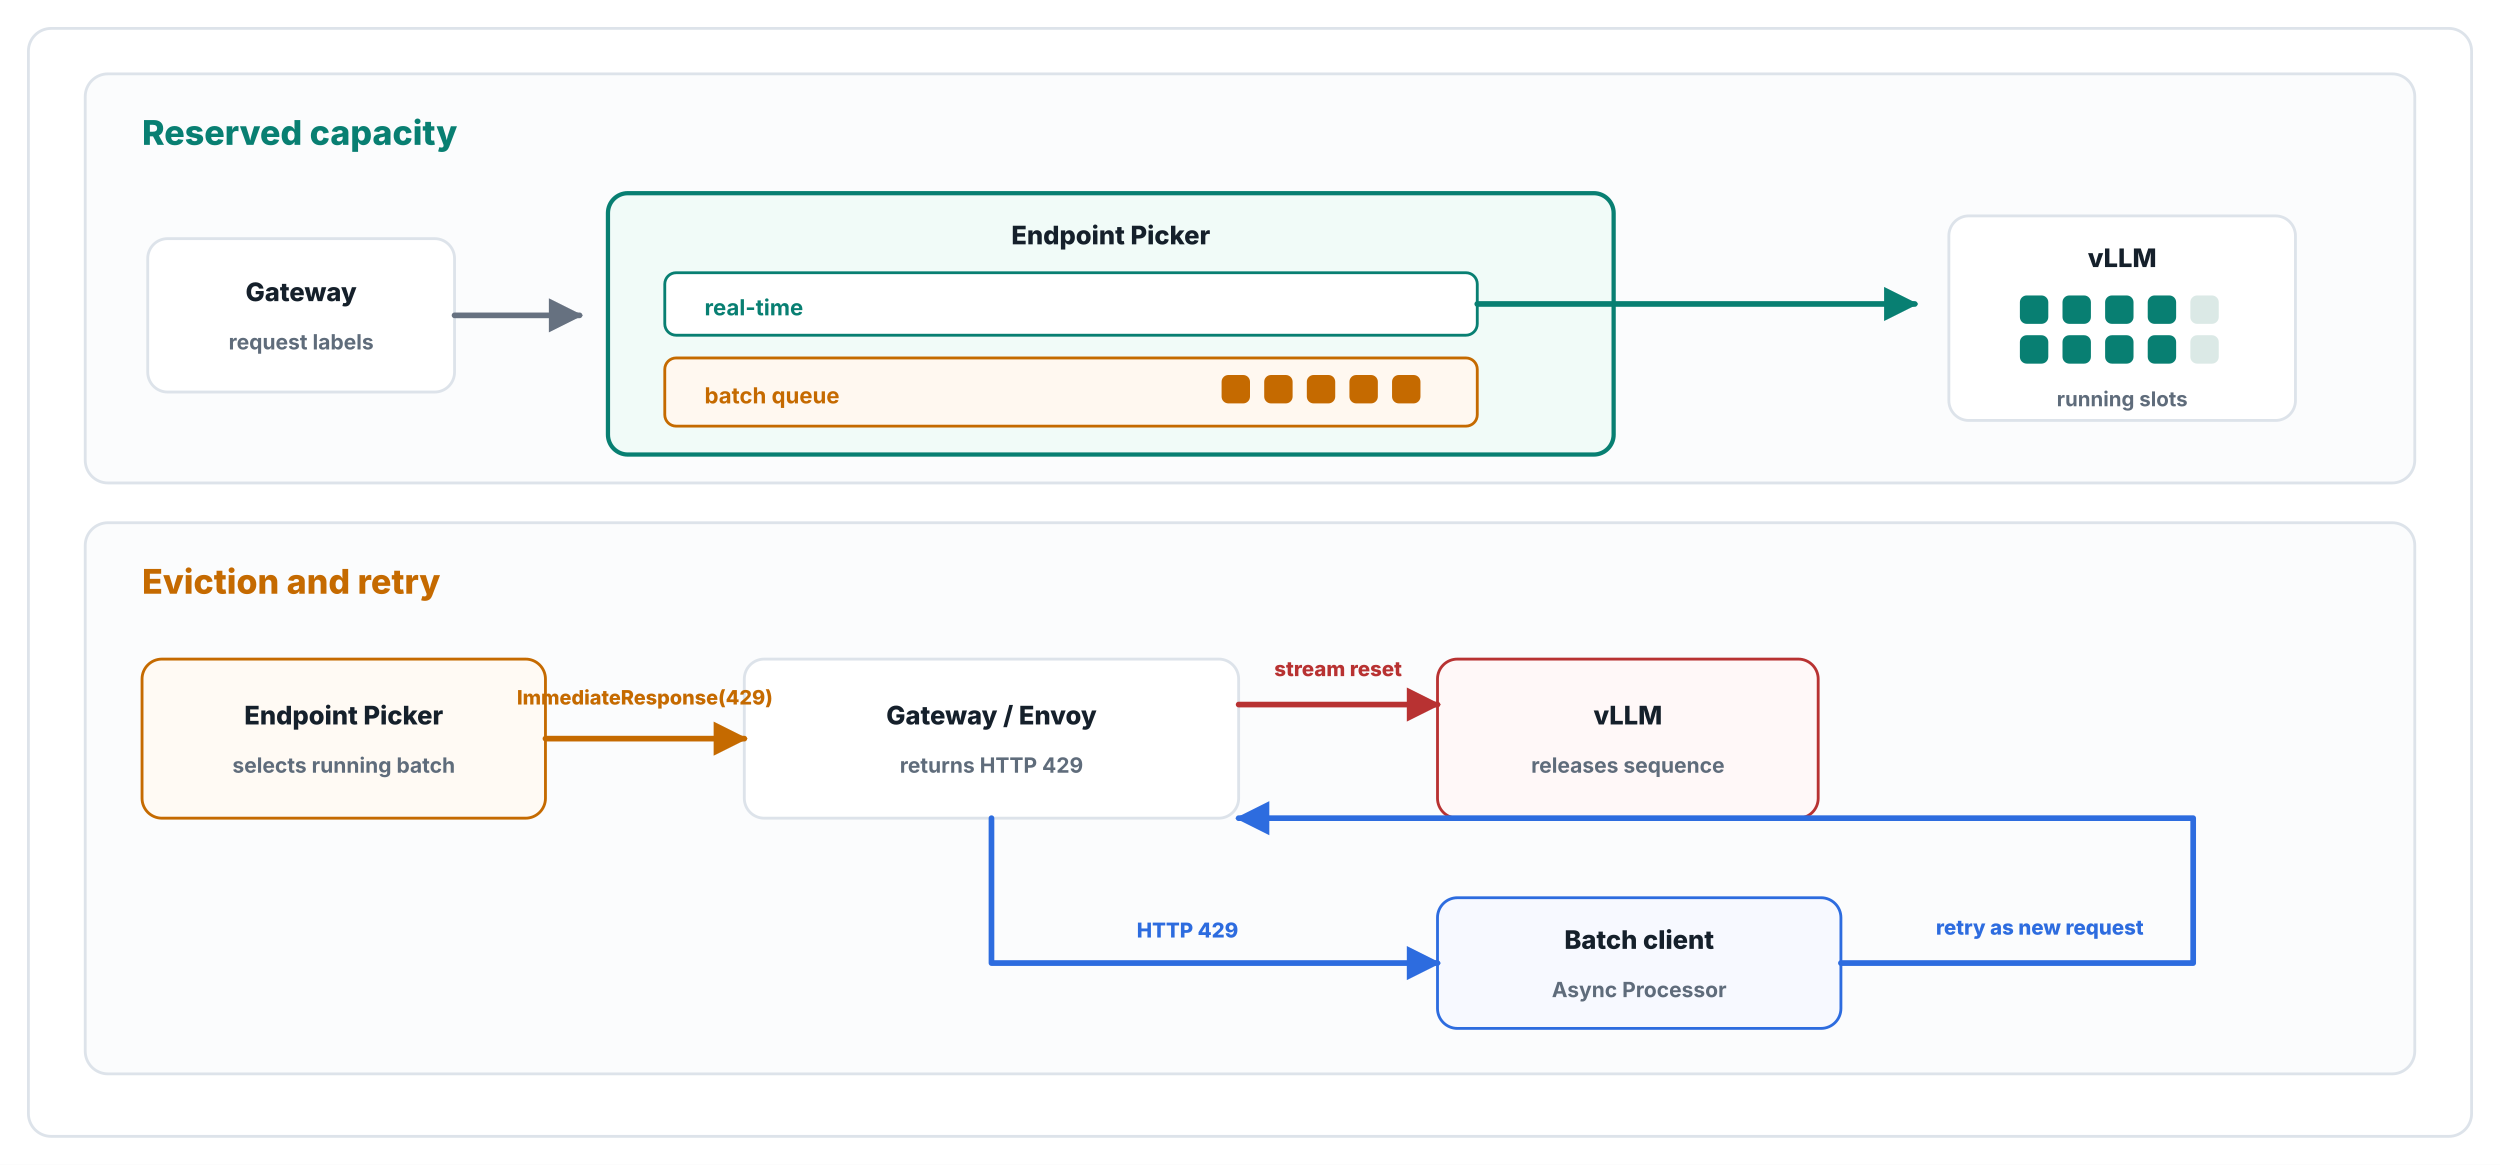
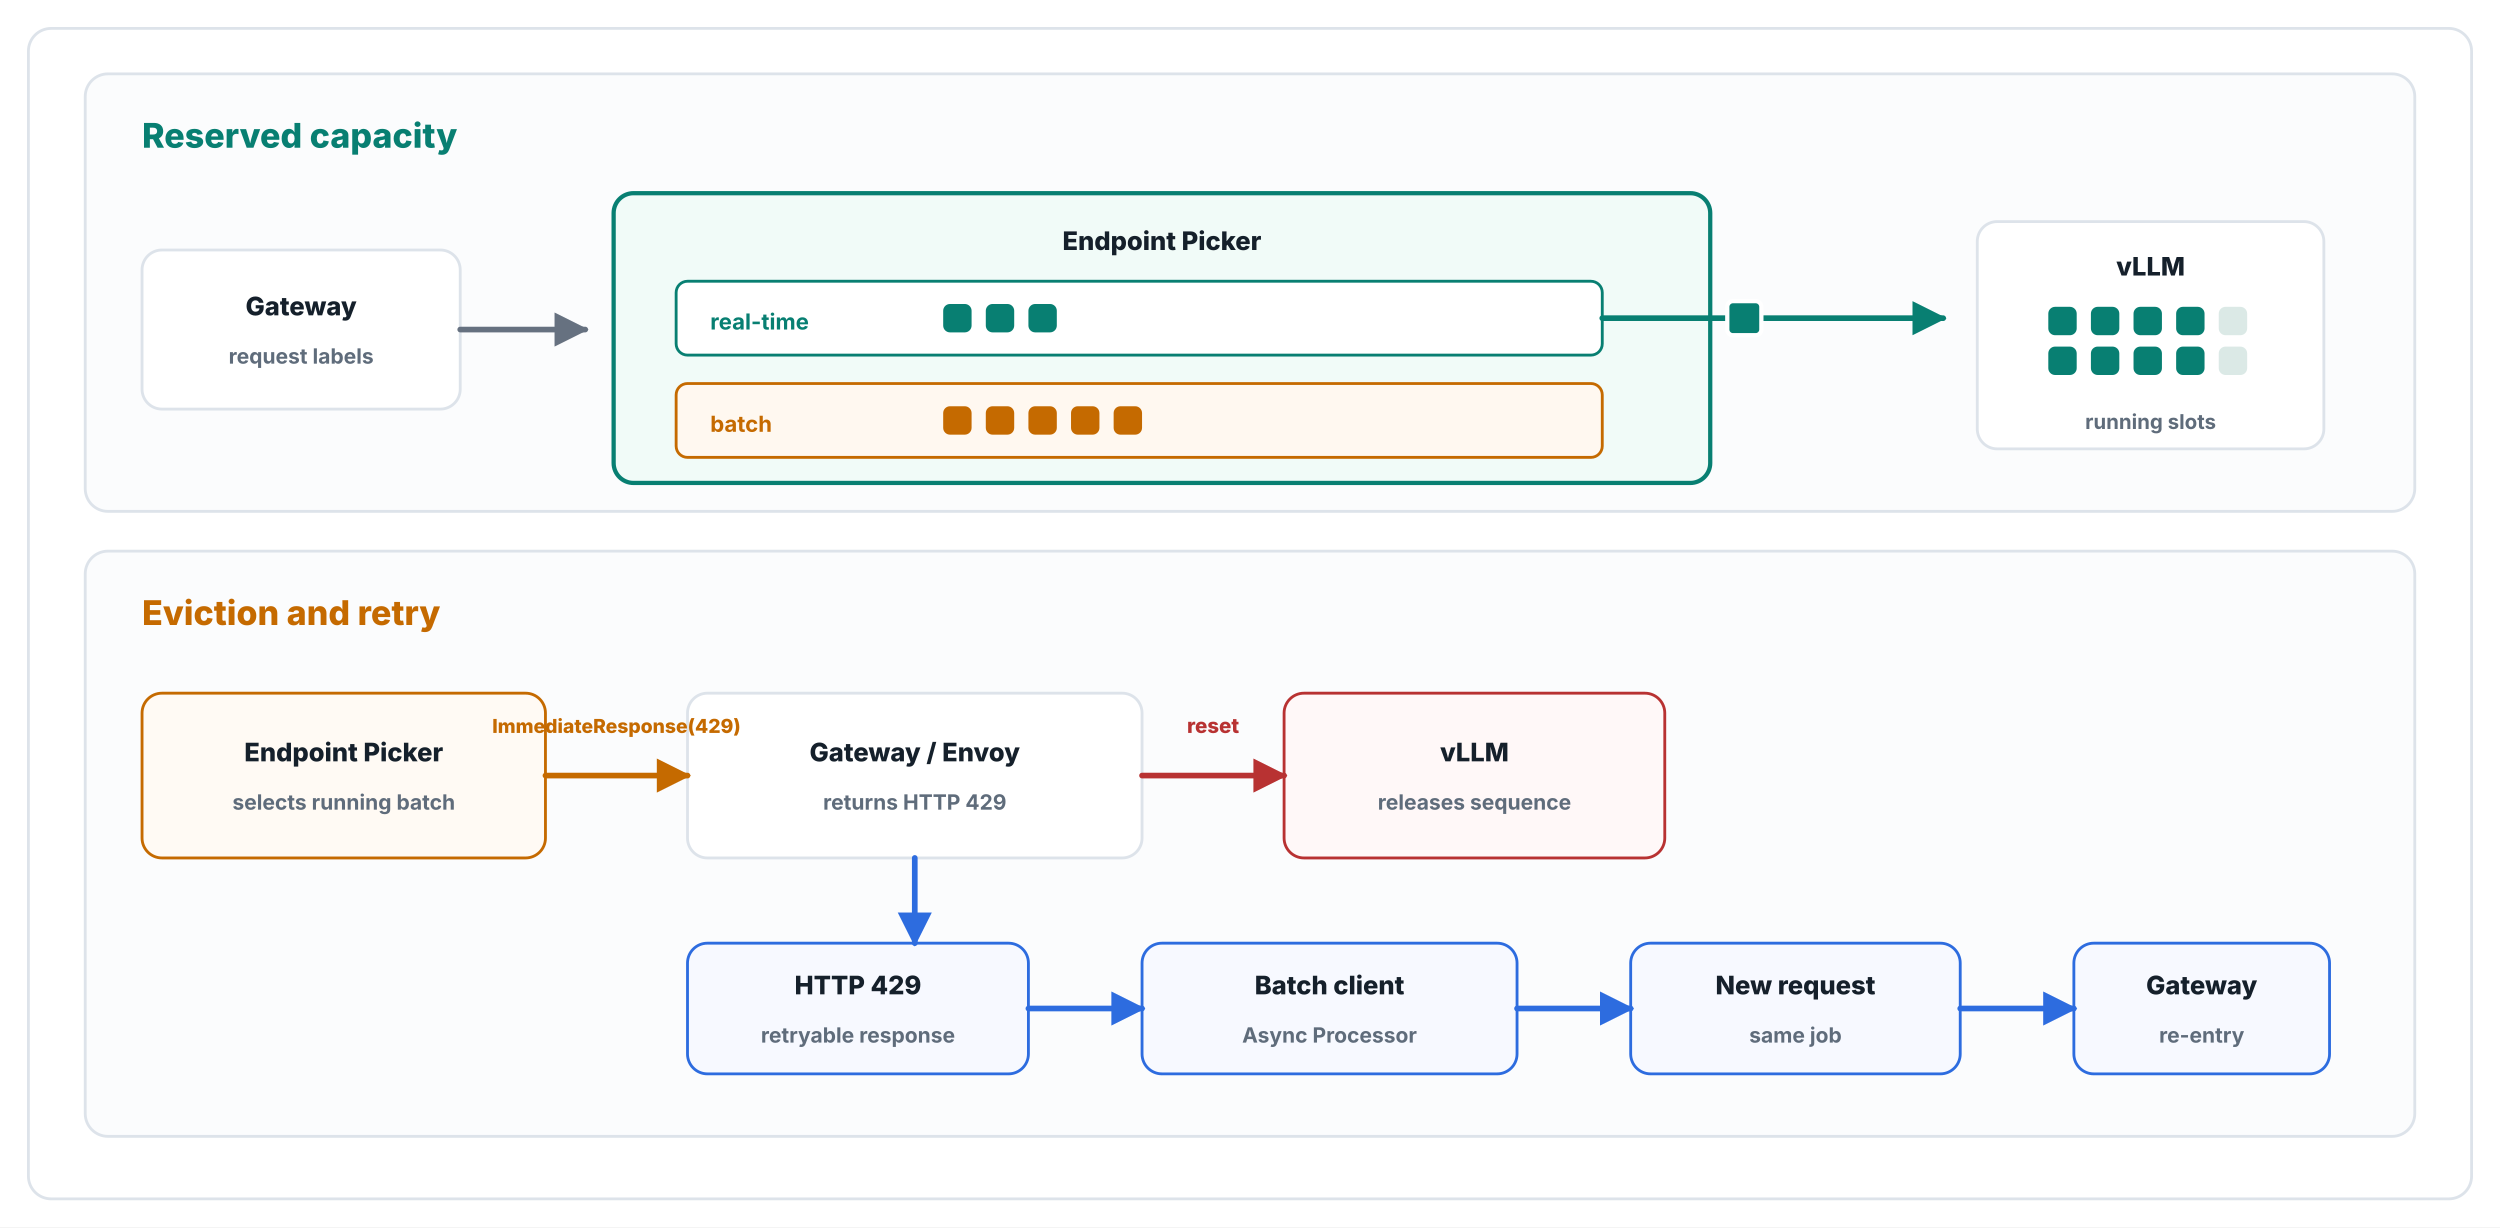
- <svg xmlns="http://www.w3.org/2000/svg" width="880" height="410" viewBox="0 0 880 410" role="img" aria-label="Reserved capacity keeps batch in the Endpoint Picker before vLLM. After dispatch, the Endpoint Picker can select eligible running batch, Envoy resets the vLLM stream, and the batch client retries the request.">
+ <svg xmlns="http://www.w3.org/2000/svg" width="880" height="432" viewBox="0 0 880 432" role="img" aria-label="Reserved capacity keeps batch in the Endpoint Picker before vLLM. After dispatch, the Endpoint Picker can select eligible running batch, Envoy resets the vLLM stream, and the batch client retries the request.">
  <style>text{font-family:system-ui,-apple-system,sans-serif}</style>
-   <rect width="880" height="410" fill="#ffffff" />
-   <rect x="10" y="10" width="860" height="390" rx="8" fill="#ffffff" stroke="#dde3ea" />
+   <rect width="880" height="432" fill="#ffffff" />
+   <rect x="10" y="10" width="860" height="412" rx="8" fill="#ffffff" stroke="#dde3ea" />
  <defs>
    <marker id="reserve-arrow" viewBox="0 0 10 10" refX="9" refY="5" markerWidth="6" markerHeight="6" orient="auto">
      <path d="M0 0L10 5L0 10Z" fill="#087f72" />
    </marker>
    <marker id="batch-arrow" viewBox="0 0 10 10" refX="9" refY="5" markerWidth="6" markerHeight="6" orient="auto">
      <path d="M0 0L10 5L0 10Z" fill="#c56a00" />
    </marker>
    <marker id="retry-arrow" viewBox="0 0 10 10" refX="9" refY="5" markerWidth="6" markerHeight="6" orient="auto">
      <path d="M0 0L10 5L0 10Z" fill="#2d6cdf" />
    </marker>
    <marker id="reset-arrow" viewBox="0 0 10 10" refX="9" refY="5" markerWidth="6" markerHeight="6" orient="auto">
      <path d="M0 0L10 5L0 10Z" fill="#b83232" />
    </marker>
    <marker id="gray-arrow" viewBox="0 0 10 10" refX="9" refY="5" markerWidth="6" markerHeight="6" orient="auto">
      <path d="M0 0L10 5L0 10Z" fill="#667180" />
    </marker>
  </defs>
-   <rect x="30" y="26" width="820" height="144" rx="8" fill="#fbfcfd" stroke="#dde3ea" />
-   <text x="50.0" y="51.0" fill="#087f72" font-size="12" font-weight="800" text-anchor="start">Reserved capacity</text>
-   <rect x="52" y="84" width="108" height="54" rx="7" fill="#ffffff" stroke="#dde3ea" />
-   <text x="106.0" y="106.0" fill="#15202b" font-size="9" font-weight="800" text-anchor="middle">Gateway</text>
-   <text x="106.0" y="123.0" fill="#5f6c7b" font-size="7.4" font-weight="650" text-anchor="middle">request labels</text>
-   <path d="M160 111 H204" stroke="#667180" stroke-width="2.0" stroke-linecap="round" stroke-linejoin="round" fill="none" marker-end="url(#gray-arrow)" />
-   <rect x="214" y="68" width="354" height="92" rx="7" fill="#f1fbf8" stroke="#087f72" stroke-width="1.5" />
-   <text x="391.0" y="86.0" fill="#15202b" font-size="9" font-weight="800" text-anchor="middle">Endpoint Picker</text>
-   <rect x="234" y="96" width="286" height="22" rx="4" fill="#ffffff" stroke="#087f72" />
-   <text x="248.0" y="111.0" fill="#087f72" font-size="7.8" font-weight="750" text-anchor="start">real-time</text>
-   <rect x="234" y="126" width="286" height="24" rx="4" fill="#fff8f0" stroke="#c56a00" />
-   <text x="248.0" y="142.0" fill="#c56a00" font-size="7.8" font-weight="750" text-anchor="start">batch queue</text>
-   <rect x="430.0" y="132.0" width="10" height="10" rx="2.4" fill="#c56a00" />
-   <rect x="445.0" y="132.0" width="10" height="10" rx="2.4" fill="#c56a00" />
-   <rect x="460.0" y="132.0" width="10" height="10" rx="2.4" fill="#c56a00" />
-   <rect x="475.0" y="132.0" width="10" height="10" rx="2.4" fill="#c56a00" />
-   <rect x="490.0" y="132.0" width="10" height="10" rx="2.4" fill="#c56a00" />
-   <path d="M520 107 H674" stroke="#087f72" stroke-width="2.0" stroke-linecap="round" stroke-linejoin="round" fill="none" marker-end="url(#reserve-arrow)" />
-   <rect x="686" y="76" width="122" height="72" rx="7" fill="#ffffff" stroke="#dde3ea" />
-   <text x="747.0" y="94.0" fill="#15202b" font-size="9" font-weight="800" text-anchor="middle">vLLM</text>
-   <rect x="711.0" y="104.0" width="10" height="10" rx="2.4" fill="#087f72" />
-   <rect x="726.0" y="104.0" width="10" height="10" rx="2.4" fill="#087f72" />
-   <rect x="741.0" y="104.0" width="10" height="10" rx="2.4" fill="#087f72" />
-   <rect x="756.0" y="104.0" width="10" height="10" rx="2.4" fill="#087f72" />
-   <rect x="771.0" y="104.0" width="10" height="10" rx="2.4" fill="#dbe9e6" />
-   <rect x="711.0" y="118.0" width="10" height="10" rx="2.4" fill="#087f72" />
-   <rect x="726.0" y="118.0" width="10" height="10" rx="2.4" fill="#087f72" />
-   <rect x="741.0" y="118.0" width="10" height="10" rx="2.4" fill="#087f72" />
-   <rect x="756.0" y="118.0" width="10" height="10" rx="2.4" fill="#087f72" />
-   <rect x="771.0" y="118.0" width="10" height="10" rx="2.4" fill="#dbe9e6" />
-   <text x="747.0" y="143.0" fill="#5f6c7b" font-size="7.2" font-weight="650" text-anchor="middle">running slots</text>
-   <rect x="30" y="184" width="820" height="194" rx="8" fill="#fbfcfd" stroke="#dde3ea" />
-   <text x="50.0" y="209.0" fill="#c56a00" font-size="12" font-weight="800" text-anchor="start">Eviction and retry</text>
-   <rect x="50" y="232" width="142" height="56" rx="7" fill="#fffaf4" stroke="#c56a00" />
-   <text x="121.0" y="255.0" fill="#15202b" font-size="9" font-weight="800" text-anchor="middle">Endpoint Picker</text>
-   <text x="121.0" y="272.0" fill="#5f6c7b" font-size="7.4" font-weight="650" text-anchor="middle">selects running batch</text>
-   <rect x="262" y="232" width="174" height="56" rx="7" fill="#ffffff" stroke="#dde3ea" />
-   <text x="349.0" y="255.0" fill="#15202b" font-size="9" font-weight="800" text-anchor="middle">Gateway / Envoy</text>
-   <text x="349.0" y="272.0" fill="#5f6c7b" font-size="7.4" font-weight="650" text-anchor="middle">returns HTTP 429</text>
-   <rect x="506" y="232" width="134" height="56" rx="7" fill="#fff8f8" stroke="#b83232" />
-   <text x="573.0" y="255.0" fill="#15202b" font-size="9" font-weight="800" text-anchor="middle">vLLM</text>
-   <text x="573.0" y="272.0" fill="#5f6c7b" font-size="7.4" font-weight="650" text-anchor="middle">releases sequence</text>
-   <path d="M192 260 H262" stroke="#c56a00" stroke-width="2.0" stroke-linecap="round" stroke-linejoin="round" fill="none" marker-end="url(#batch-arrow)" />
-   <text x="227.0" y="248.0" fill="#c56a00" font-size="7.0" font-weight="800" text-anchor="middle">ImmediateResponse(429)</text>
-   <path d="M436 248 H506" stroke="#b83232" stroke-width="2.0" stroke-linecap="round" stroke-linejoin="round" fill="none" marker-end="url(#reset-arrow)" />
-   <text x="471.0" y="238.0" fill="#b83232" font-size="7.2" font-weight="800" text-anchor="middle">stream reset</text>
-   <rect x="506" y="316" width="142" height="46" rx="7" fill="#f7f9ff" stroke="#2d6cdf" />
-   <text x="577.0" y="334.0" fill="#15202b" font-size="9" font-weight="800" text-anchor="middle">Batch client</text>
-   <text x="577.0" y="351.0" fill="#5f6c7b" font-size="7.4" font-weight="650" text-anchor="middle">Async Processor</text>
-   <path d="M349 288 V339 H506" stroke="#2d6cdf" stroke-width="2.0" stroke-linecap="round" stroke-linejoin="round" fill="none" marker-end="url(#retry-arrow)" />
-   <text x="418.0" y="330.0" fill="#2d6cdf" font-size="7.2" font-weight="800" text-anchor="middle">HTTP 429</text>
-   <path d="M648 339 H772 V288 H436" stroke="#2d6cdf" stroke-width="2.0" stroke-linecap="round" stroke-linejoin="round" fill="none" marker-end="url(#retry-arrow)" />
-   <text x="718.0" y="329.0" fill="#2d6cdf" font-size="7.2" font-weight="800" text-anchor="middle">retry as new request</text>
+   <rect x="30" y="26" width="820" height="154" rx="8" fill="#fbfcfd" stroke="#dde3ea" />
+   <text x="50.0" y="52.0" fill="#087f72" font-size="12" font-weight="800" text-anchor="start">Reserved capacity</text>
+   <rect x="50" y="88" width="112" height="56" rx="7" fill="#ffffff" stroke="#dde3ea" />
+   <text x="106.0" y="111.0" fill="#15202b" font-size="9" font-weight="800" text-anchor="middle">Gateway</text>
+   <text x="106.0" y="128.0" fill="#5f6c7b" font-size="7.4" font-weight="650" text-anchor="middle">request labels</text>
+   <path d="M162 116 H206" stroke="#667180" stroke-width="2.0" stroke-linecap="round" stroke-linejoin="round" fill="none" marker-end="url(#gray-arrow)" />
+   <rect x="216" y="68" width="386" height="102" rx="7" fill="#f1fbf8" stroke="#087f72" stroke-width="1.5" />
+   <text x="409.0" y="88.0" fill="#15202b" font-size="9" font-weight="800" text-anchor="middle">Endpoint Picker</text>
+   <rect x="238" y="99" width="326" height="26" rx="4" fill="#ffffff" stroke="#087f72" />
+   <text x="250.0" y="116.0" fill="#087f72" font-size="7.8" font-weight="750" text-anchor="start">real-time</text>
+   <rect x="332.0" y="107.0" width="10" height="10" rx="2.4" fill="#087f72" />
+   <rect x="347.0" y="107.0" width="10" height="10" rx="2.4" fill="#087f72" />
+   <rect x="362.0" y="107.0" width="10" height="10" rx="2.4" fill="#087f72" />
+   <rect x="238" y="135" width="326" height="26" rx="4" fill="#fff8f0" stroke="#c56a00" />
+   <text x="250.0" y="152.0" fill="#c56a00" font-size="7.8" font-weight="750" text-anchor="start">batch</text>
+   <rect x="332.0" y="143.0" width="10" height="10" rx="2.4" fill="#c56a00" />
+   <rect x="347.0" y="143.0" width="10" height="10" rx="2.4" fill="#c56a00" />
+   <rect x="362.0" y="143.0" width="10" height="10" rx="2.4" fill="#c56a00" />
+   <rect x="377.0" y="143.0" width="10" height="10" rx="2.4" fill="#c56a00" />
+   <rect x="392.0" y="143.0" width="10" height="10" rx="2.4" fill="#c56a00" />
+   <path d="M564 112 H684" stroke="#087f72" stroke-width="2.0" stroke-linecap="round" stroke-linejoin="round" fill="none" marker-end="url(#reserve-arrow)" />
+   <rect x="608" y="106" width="12" height="12" rx="2" fill="#087f72" stroke="#ffffff" stroke-width="1.5" />
+   <rect x="696" y="78" width="122" height="80" rx="7" fill="#ffffff" stroke="#dde3ea" />
+   <text x="757.0" y="97.0" fill="#15202b" font-size="9" font-weight="800" text-anchor="middle">vLLM</text>
+   <rect x="721.0" y="108.0" width="10" height="10" rx="2.4" fill="#087f72" />
+   <rect x="736.0" y="108.0" width="10" height="10" rx="2.4" fill="#087f72" />
+   <rect x="751.0" y="108.0" width="10" height="10" rx="2.4" fill="#087f72" />
+   <rect x="766.0" y="108.0" width="10" height="10" rx="2.4" fill="#087f72" />
+   <rect x="781.0" y="108.0" width="10" height="10" rx="2.4" fill="#dbe9e6" />
+   <rect x="721.0" y="122.0" width="10" height="10" rx="2.4" fill="#087f72" />
+   <rect x="736.0" y="122.0" width="10" height="10" rx="2.4" fill="#087f72" />
+   <rect x="751.0" y="122.0" width="10" height="10" rx="2.4" fill="#087f72" />
+   <rect x="766.0" y="122.0" width="10" height="10" rx="2.4" fill="#087f72" />
+   <rect x="781.0" y="122.0" width="10" height="10" rx="2.4" fill="#dbe9e6" />
+   <text x="757.0" y="151.0" fill="#5f6c7b" font-size="7.2" font-weight="650" text-anchor="middle">running slots</text>
+   <rect x="30" y="194" width="820" height="206" rx="8" fill="#fbfcfd" stroke="#dde3ea" />
+   <text x="50.0" y="220.0" fill="#c56a00" font-size="12" font-weight="800" text-anchor="start">Eviction and retry</text>
+   <rect x="50" y="244" width="142" height="58" rx="7" fill="#fffaf4" stroke="#c56a00" />
+   <text x="121.0" y="268.0" fill="#15202b" font-size="9" font-weight="800" text-anchor="middle">Endpoint Picker</text>
+   <text x="121.0" y="285.0" fill="#5f6c7b" font-size="7.4" font-weight="650" text-anchor="middle">selects running batch</text>
+   <rect x="242" y="244" width="160" height="58" rx="7" fill="#ffffff" stroke="#dde3ea" />
+   <text x="322.0" y="268.0" fill="#15202b" font-size="9" font-weight="800" text-anchor="middle">Gateway / Envoy</text>
+   <text x="322.0" y="285.0" fill="#5f6c7b" font-size="7.4" font-weight="650" text-anchor="middle">returns HTTP 429</text>
+   <rect x="452" y="244" width="134" height="58" rx="7" fill="#fff8f8" stroke="#b83232" />
+   <text x="519.0" y="268.0" fill="#15202b" font-size="9" font-weight="800" text-anchor="middle">vLLM</text>
+   <text x="519.0" y="285.0" fill="#5f6c7b" font-size="7.4" font-weight="650" text-anchor="middle">releases sequence</text>
+   <path d="M192 273 H242" stroke="#c56a00" stroke-width="2.0" stroke-linecap="round" stroke-linejoin="round" fill="none" marker-end="url(#batch-arrow)" />
+   <text x="217.0" y="258.0" fill="#c56a00" font-size="6.8" font-weight="800" text-anchor="middle">ImmediateResponse(429)</text>
+   <path d="M402 273 H452" stroke="#b83232" stroke-width="2.0" stroke-linecap="round" stroke-linejoin="round" fill="none" marker-end="url(#reset-arrow)" />
+   <text x="427.0" y="258.0" fill="#b83232" font-size="7.2" font-weight="800" text-anchor="middle">reset</text>
+   <rect x="242" y="332" width="120" height="46" rx="7" fill="#f7f9ff" stroke="#2d6cdf" />
+   <text x="302.0" y="350.0" fill="#15202b" font-size="9" font-weight="800" text-anchor="middle">HTTP 429</text>
+   <text x="302.0" y="367.0" fill="#5f6c7b" font-size="7.4" font-weight="650" text-anchor="middle">retryable response</text>
+   <rect x="402" y="332" width="132" height="46" rx="7" fill="#f7f9ff" stroke="#2d6cdf" />
+   <text x="468.0" y="350.0" fill="#15202b" font-size="9" font-weight="800" text-anchor="middle">Batch client</text>
+   <text x="468.0" y="367.0" fill="#5f6c7b" font-size="7.4" font-weight="650" text-anchor="middle">Async Processor</text>
+   <rect x="574" y="332" width="116" height="46" rx="7" fill="#f7f9ff" stroke="#2d6cdf" />
+   <text x="632.0" y="350.0" fill="#15202b" font-size="9" font-weight="800" text-anchor="middle">New request</text>
+   <text x="632.0" y="367.0" fill="#5f6c7b" font-size="7.4" font-weight="650" text-anchor="middle">same job</text>
+   <rect x="730" y="332" width="90" height="46" rx="7" fill="#f7f9ff" stroke="#2d6cdf" />
+   <text x="775.0" y="350.0" fill="#15202b" font-size="9" font-weight="800" text-anchor="middle">Gateway</text>
+   <text x="775.0" y="367.0" fill="#5f6c7b" font-size="7.4" font-weight="650" text-anchor="middle">re-entry</text>
+   <path d="M322 302 V332" stroke="#2d6cdf" stroke-width="2.0" stroke-linecap="round" stroke-linejoin="round" fill="none" marker-end="url(#retry-arrow)" />
+   <path d="M362 355 H402" stroke="#2d6cdf" stroke-width="2.0" stroke-linecap="round" stroke-linejoin="round" fill="none" marker-end="url(#retry-arrow)" />
+   <path d="M534 355 H574" stroke="#2d6cdf" stroke-width="2.0" stroke-linecap="round" stroke-linejoin="round" fill="none" marker-end="url(#retry-arrow)" />
+   <path d="M690 355 H730" stroke="#2d6cdf" stroke-width="2.0" stroke-linecap="round" stroke-linejoin="round" fill="none" marker-end="url(#retry-arrow)" />
</svg>
